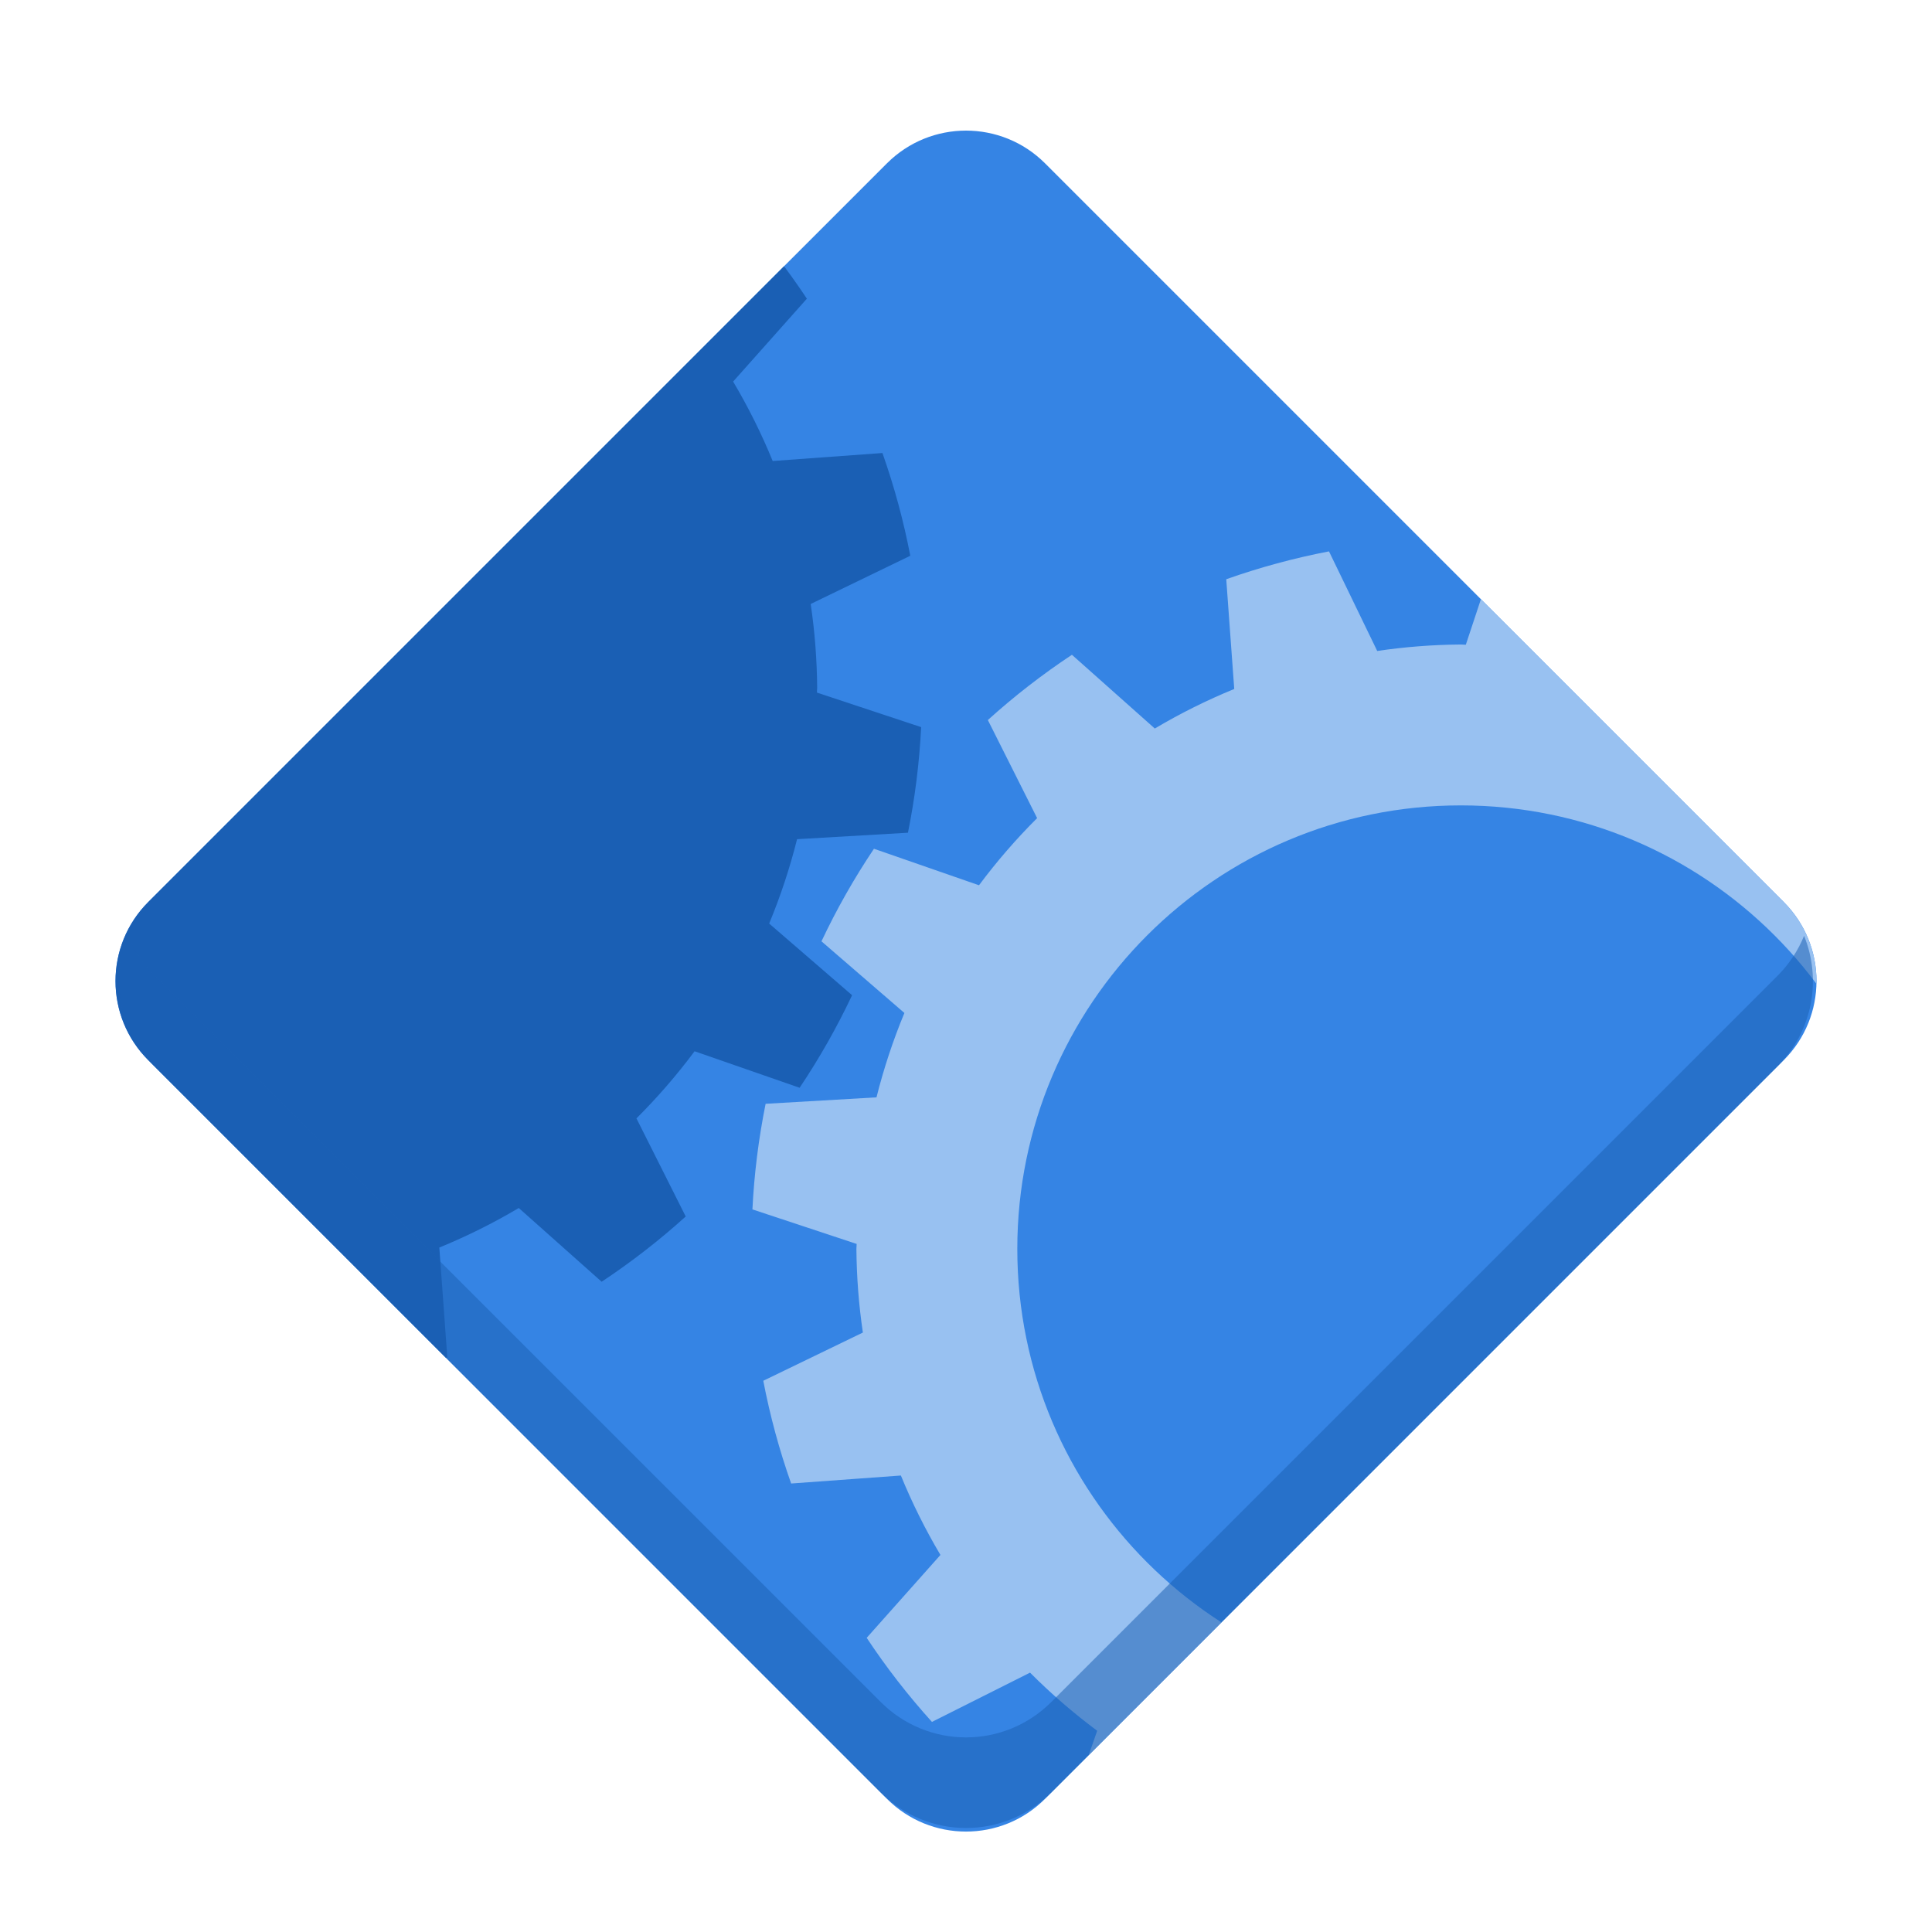
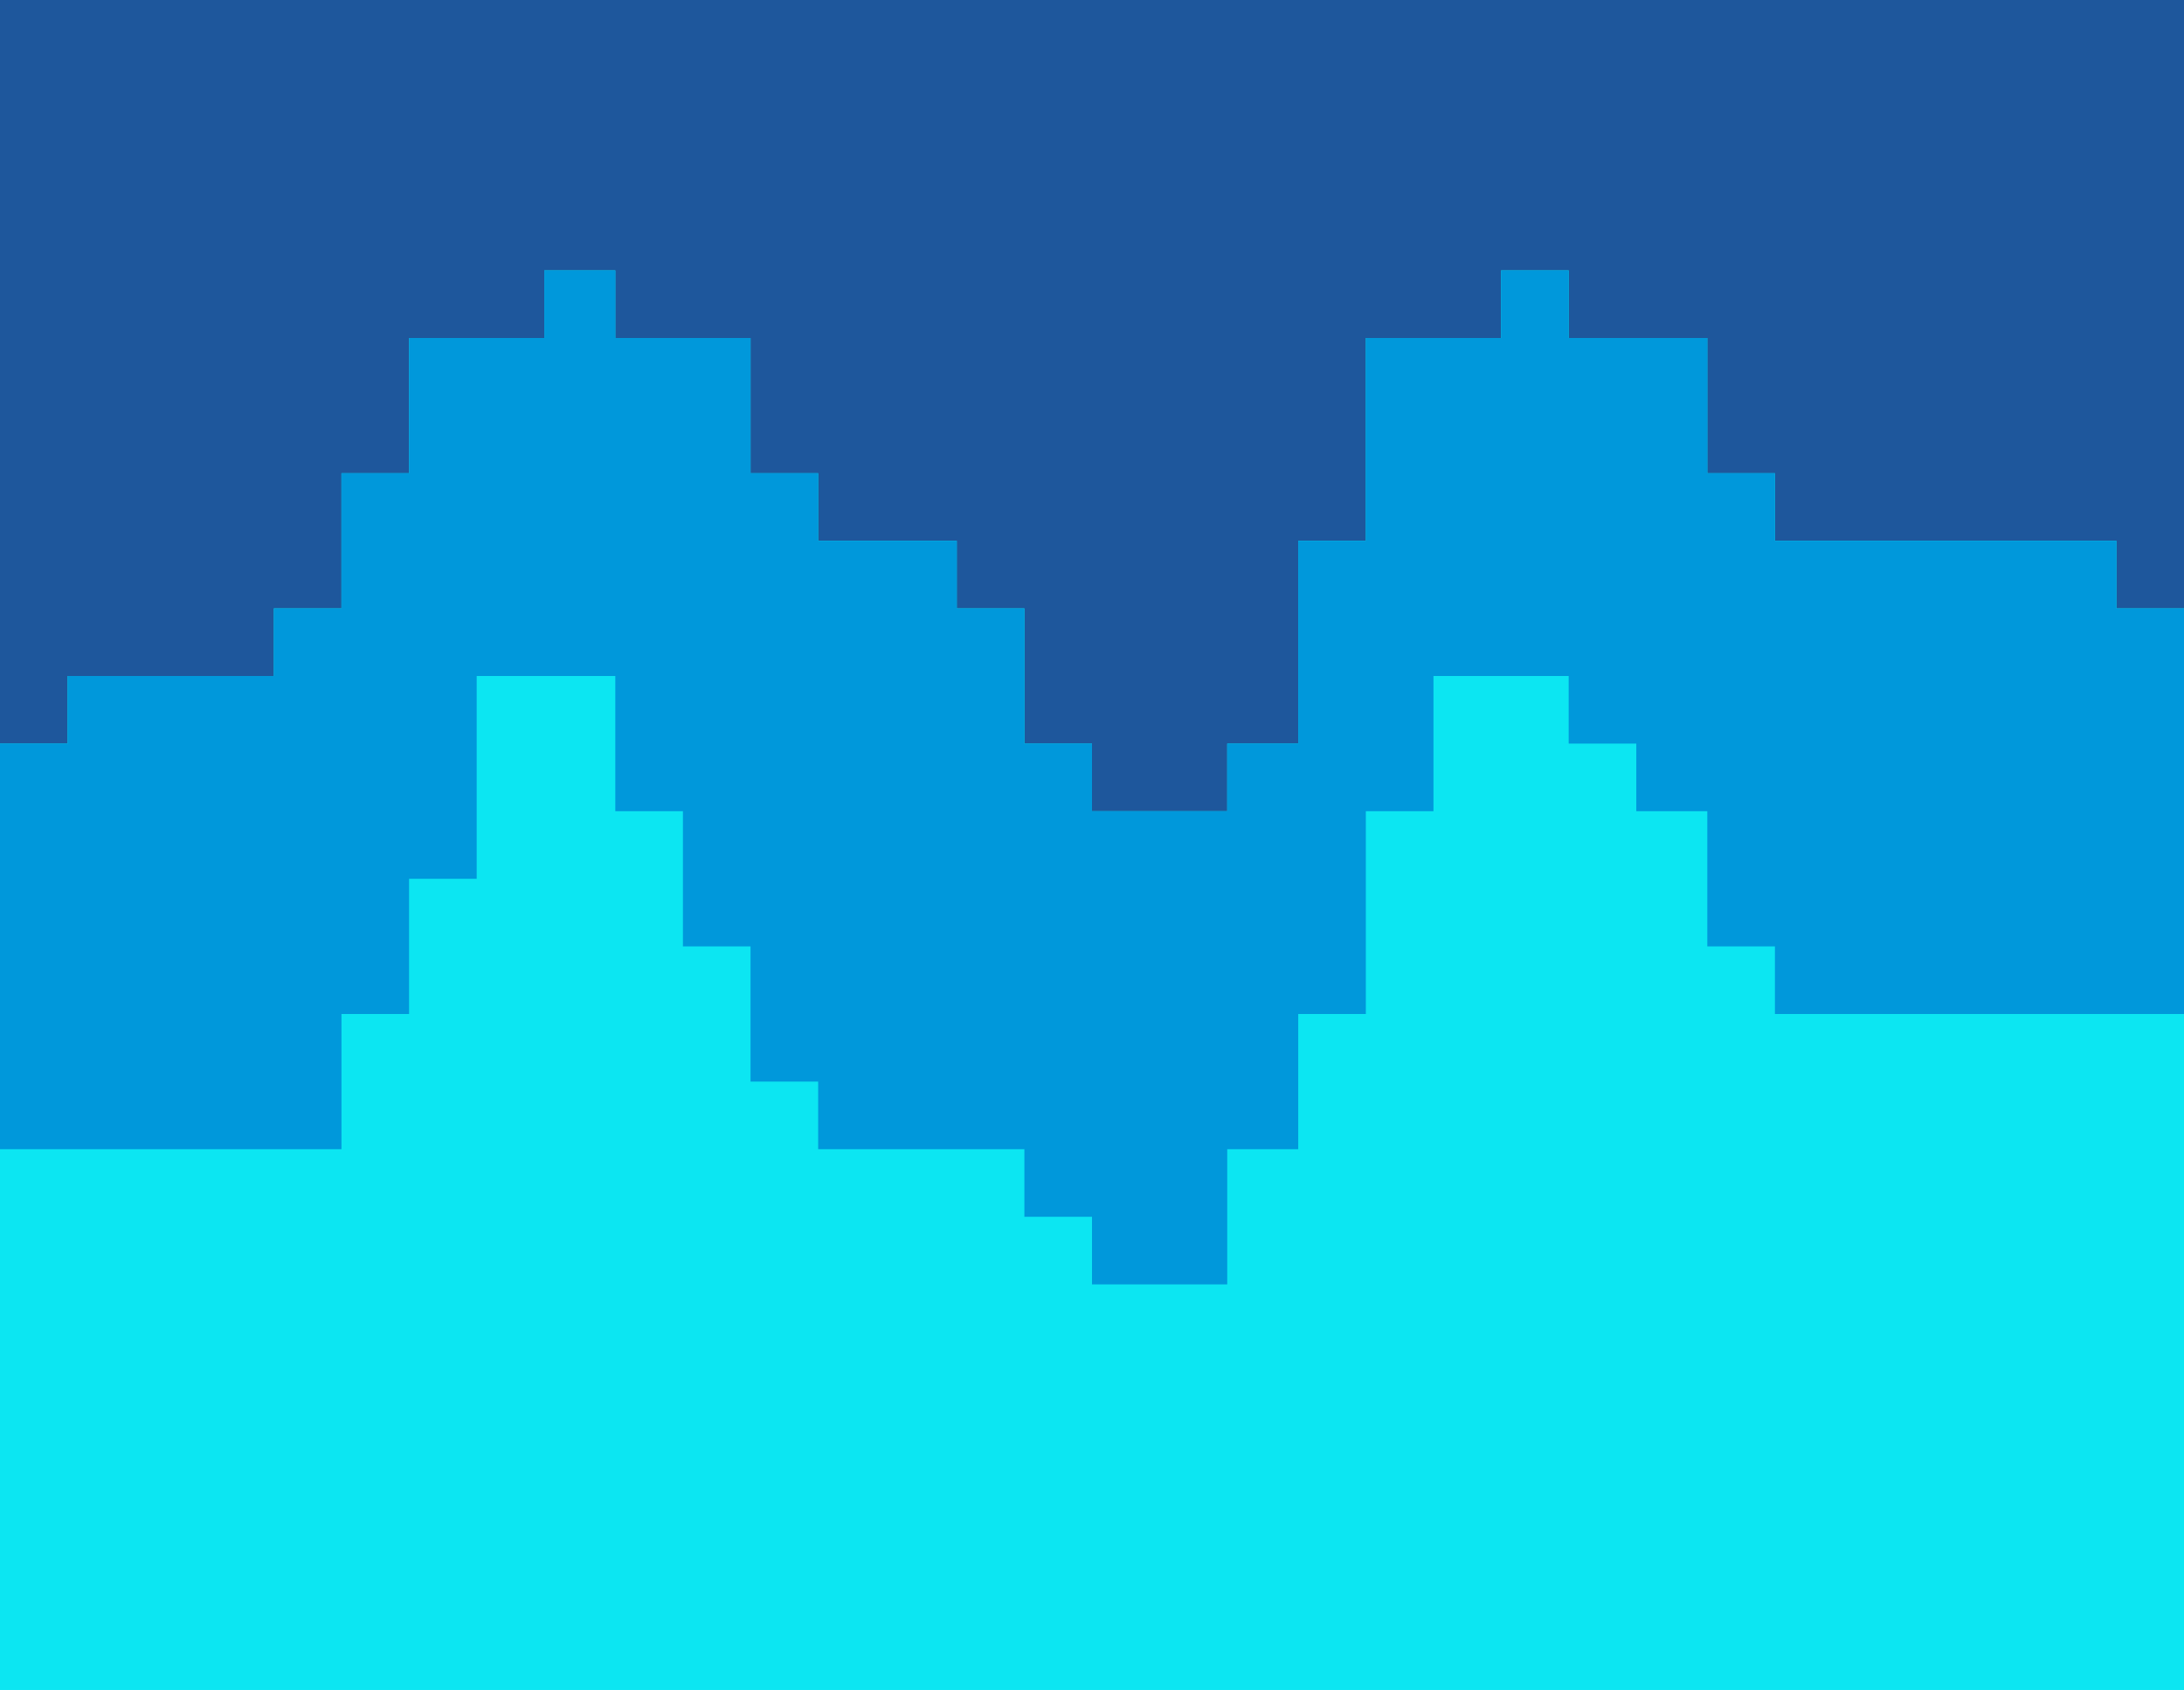
- <svg xmlns="http://www.w3.org/2000/svg" width="33.75mm" height="33.75mm" viewBox="0 0 33.75 33.75" version="1.1" id="svg974">
-   <defs id="defs968">
-     <clipPath clipPathUnits="userSpaceOnUse" id="clipPath18689">
-       <rect clip-path="none" transform="rotate(45)" ry="32" rx="32" y="123.999" x="486.037" height="362.943" width="362.943" id="rect18691" style="display:inline;opacity:1;vector-effect:none;fill:#4a86cf;fill-opacity:1;stroke:none;stroke-width:26.067;stroke-linecap:butt;stroke-linejoin:miter;stroke-miterlimit:4;stroke-dasharray:none;stroke-dashoffset:0;stroke-opacity:1;marker:none;marker-start:none;marker-mid:none;marker-end:none;paint-order:normal;enable-background:new" />
-     </clipPath>
-     <clipPath clipPathUnits="userSpaceOnUse" id="clipPath18689-3">
-       <rect clip-path="none" transform="rotate(45)" ry="32" rx="32" y="123.999" x="486.037" height="362.943" width="362.943" id="rect18691-6" style="display:inline;opacity:1;vector-effect:none;fill:#4a86cf;fill-opacity:1;stroke:none;stroke-width:26.067;stroke-linecap:butt;stroke-linejoin:miter;stroke-miterlimit:4;stroke-dasharray:none;stroke-dashoffset:0;stroke-opacity:1;marker:none;marker-start:none;marker-mid:none;marker-end:none;paint-order:normal;enable-background:new" />
-     </clipPath>
-   </defs>
-   <g id="layer1" transform="translate(-61.81982,-103.944)">
-     <g transform="matrix(0.2636723,0,0,0.2636723,61.81982,-529.397)" style="display:inline;stroke-width:0.25;enable-background:new" id="g1836">
-       <g transform="matrix(0.25,0,0,0.25,0,2295)" id="g18818" style="stroke-width:0.25">
-         <g style="stroke-width:0.27" transform="matrix(0.9260519,0,0,0.9260519,18.93073,50.87633)" id="g18590">
-           <g style="stroke-width:0.27" id="g18681" clip-path="url(#clipPath18689-3)">
-             <rect style="opacity:1;vector-effect:none;fill:#3584e4;fill-opacity:1;stroke:none;stroke-width:8.221;stroke-linecap:butt;stroke-linejoin:miter;stroke-miterlimit:4;stroke-dasharray:none;stroke-dashoffset:0;stroke-opacity:1;marker:none;marker-start:none;marker-mid:none;marker-end:none;paint-order:normal" id="rect18571" width="424" height="424" x="458.337" y="90.642" rx="10.092" ry="10.092" transform="matrix(0.6052817,0.6052817,-0.6052817,0.6052817,33.44063,99.07363)" clip-path="none" />
-             <circle style="opacity:1;vector-effect:none;fill:#f66151;fill-opacity:1;stroke:none;stroke-width:7.037;stroke-linecap:butt;stroke-linejoin:miter;stroke-miterlimit:4;stroke-dasharray:none;stroke-dashoffset:0;stroke-opacity:1;marker:none;marker-start:none;marker-mid:none;marker-end:none;paint-order:normal" id="path18706" cx="0" cy="0" r="0" transform="translate(0,-212)" />
-             <circle style="opacity:1;vector-effect:none;fill:#f66151;fill-opacity:1;stroke:none;stroke-width:7.037;stroke-linecap:butt;stroke-linejoin:miter;stroke-miterlimit:4;stroke-dasharray:none;stroke-dashoffset:0;stroke-opacity:1;marker:none;marker-start:none;marker-mid:none;marker-end:none;paint-order:normal" id="path18708" cx="0" cy="0" r="0" transform="translate(0,-212)" />
-             <path style="display:inline;opacity:1;vector-effect:none;fill:#98c1f1;fill-opacity:1;stroke:none;stroke-width:7.037;stroke-linecap:butt;stroke-linejoin:miter;stroke-miterlimit:4;stroke-dasharray:none;stroke-dashoffset:0;stroke-opacity:1;marker:none;marker-start:none;marker-mid:none;marker-end:none;paint-order:normal;enable-background:new" d="m 408.92,561.918 -9.886,29.829 a 172.971,172.971 0 0 0 -1.427,-0.071 172.971,172.971 0 0 0 -23.929,1.852 l -13.801,-28.501 a 203.293,203.293 0 0 0 -29.401,7.972 l 2.286,31.405 a 172.971,172.971 0 0 0 -22.732,11.319 l -23.718,-21.103 a 203.293,203.293 0 0 0 -24.059,18.674 l 14.099,28.073 a 172.971,172.971 0 0 0 -16.636,19.211 l -30.058,-10.448 a 203.293,203.293 0 0 0 -15.017,26.488 l 23.73,20.507 a 172.971,172.971 0 0 0 -7.985,24.143 l -31.73,1.849 a 203.293,203.293 0 0 0 -3.778,30.217 l 29.829,9.886 a 172.971,172.971 0 0 0 -0.071,1.427 172.971,172.971 0 0 0 1.852,23.929 l -28.501,13.801 a 203.293,203.293 0 0 0 7.972,29.401 l 31.405,-2.286 a 172.971,172.971 0 0 0 11.319,22.732 l -21.103,23.718 a 203.293,203.293 0 0 0 18.674,24.059 l 28.073,-14.099 a 172.971,172.971 0 0 0 19.211,16.636 l -10.448,30.058 a 203.293,203.293 0 0 0 26.488,15.017 l 20.507,-23.73 a 172.971,172.971 0 0 0 24.143,7.985 l 1.849,31.73 a 203.293,203.293 0 0 0 30.217,3.778 l 9.886,-29.829 a 172.971,172.971 0 0 0 1.427,0.071 172.971,172.971 0 0 0 23.929,-1.852 l 13.801,28.501 a 203.293,203.293 0 0 0 29.401,-7.972 l -2.286,-31.405 a 172.971,172.971 0 0 0 22.732,-11.319 l 23.718,21.103 A 203.293,203.293 0 0 0 532.96,916 l -14.099,-28.073 a 172.971,172.971 0 0 0 16.636,-19.211 l 30.058,10.448 a 203.293,203.293 0 0 0 15.017,-26.488 l -23.73,-20.507 a 172.971,172.971 0 0 0 7.985,-24.143 l 31.73,-1.849 a 203.293,203.293 0 0 0 3.778,-30.217 l -29.829,-9.886 a 172.971,172.971 0 0 0 0.071,-1.427 172.971,172.971 0 0 0 -1.852,-23.929 l 28.501,-13.801 a 203.293,203.293 0 0 0 -7.972,-29.401 l -31.405,2.286 a 172.971,172.971 0 0 0 -11.319,-22.732 l 21.103,-23.718 a 203.293,203.293 0 0 0 -18.674,-24.059 l -28.073,14.099 a 172.971,172.971 0 0 0 -19.211,-16.636 l 10.448,-30.058 A 203.293,203.293 0 0 0 485.636,581.681 l -20.507,23.73 a 172.971,172.971 0 0 0 -24.143,-7.985 l -1.849,-31.73 a 203.293,203.293 0 0 0 -30.217,-3.778 z M 397.607,637.722 A 126.926,126.926 0 0 1 524.532,764.647 126.926,126.926 0 0 1 397.607,891.572 126.926,126.926 0 0 1 270.682,764.647 126.926,126.926 0 0 1 397.607,637.722 Z" id="path18717-4" />
-             <path id="path18758" d="m 51.748,401.284 -9.886,29.829 c -0.476,-0.026 -0.951,-0.05 -1.427,-0.071 -8.01,0.062 -16.005,0.681 -23.929,1.852 L 2.706,404.392 c -9.986,1.918 -19.814,4.583 -29.401,7.972 l 2.286,31.405 c -7.844,3.211 -15.442,6.994 -22.732,11.319 l -23.718,-21.103 c -8.475,5.614 -16.518,11.857 -24.059,18.674 l 14.099,28.073 c -6.009,5.987 -11.569,12.408 -16.636,19.211 l -30.058,-10.448 c -5.661,8.442 -10.68,17.296 -15.017,26.488 l 23.73,20.507 c -3.25,7.841 -5.919,15.91 -7.985,24.143 l -31.73,1.849 c -2.013,9.964 -3.276,20.064 -3.778,30.217 l 29.829,9.886 c -0.026,0.476 -0.05,0.951 -0.071,1.427 0.062,8.01 0.681,16.005 1.852,23.929 l -28.501,13.801 c 1.918,9.986 4.583,19.814 7.972,29.401 l 31.405,-2.286 c 3.211,7.844 6.994,15.442 11.319,22.732 l -21.103,23.718 c 5.614,8.475 11.857,16.518 18.674,24.059 l 28.073,-14.099 c 5.987,6.009 12.408,11.569 19.211,16.636 l -10.448,30.058 c 8.442,5.661 17.296,10.68 26.488,15.017 l 20.507,-23.73 c 7.841,3.25 15.91,5.919 24.143,7.985 l 1.849,31.73 c 9.964,2.013 20.064,3.276 30.217,3.778 l 9.886,-29.829 c 0.476,0.026 0.951,0.05 1.427,0.071 8.01,-0.062 16.005,-0.681 23.929,-1.852 l 13.801,28.501 c 9.986,-1.918 19.814,-4.583 29.401,-7.972 l -2.286,-31.405 c 7.844,-3.211 15.442,-6.994 22.732,-11.319 l 23.718,21.103 c 8.475,-5.614 16.518,-11.857 24.059,-18.674 l -14.099,-28.073 c 6.009,-5.987 11.569,-12.408 16.636,-19.211 l 30.058,10.448 c 5.661,-8.442 10.68,-17.296 15.017,-26.488 l -23.73,-20.507 c 3.25,-7.841 5.919,-15.91 7.985,-24.143 l 31.73,-1.849 c 2.013,-9.964 3.276,-20.064 3.778,-30.217 l -29.829,-9.886 c 0.026,-0.476 0.05,-0.951 0.071,-1.427 -0.062,-8.01 -0.681,-16.005 -1.852,-23.929 l 28.501,-13.801 c -1.918,-9.986 -4.583,-19.814 -7.972,-29.401 l -31.405,2.286 c -3.211,-7.844 -6.994,-15.442 -11.319,-22.732 l 21.103,-23.718 c -5.614,-8.475 -11.857,-16.518 -18.674,-24.059 l -28.073,14.099 c -5.987,-6.009 -12.408,-11.569 -19.211,-16.636 l 10.448,-30.058 c -8.442,-5.661 -17.296,-10.68 -26.488,-15.017 l -20.507,23.73 c -7.841,-3.25 -15.91,-5.919 -24.143,-7.985 l -1.849,-31.73 c -9.964,-2.013 -20.064,-3.276 -30.217,-3.778 z" style="display:inline;opacity:1;vector-effect:none;fill:#1a5fb4;fill-opacity:1;stroke:none;stroke-width:7.037;stroke-linecap:butt;stroke-linejoin:miter;stroke-miterlimit:4;stroke-dasharray:none;stroke-dashoffset:0;stroke-opacity:1;marker:none;marker-start:none;marker-mid:none;marker-end:none;paint-order:normal;enable-background:new" />
-           </g>
-         </g>
-         <path style="display:inline;opacity:0.534;vector-effect:none;fill:#1a5fb4;fill-opacity:1;stroke:none;stroke-width:1.629;stroke-linecap:butt;stroke-linejoin:miter;stroke-miterlimit:4;stroke-dasharray:none;stroke-dashoffset:0;stroke-opacity:1;marker:none;marker-start:none;marker-mid:none;marker-end:none;paint-order:normal;enable-background:new" clip-path="none" d="m 8.477,2676 c -1.171,2.887 -0.583,6.308 1.766,8.656 l 48.102,48.102 c 3.134,3.134 8.179,3.134 11.312,0 l 48.102,-48.102 c 2.348,-2.348 2.937,-5.77 1.766,-8.656 -0.392,0.966 -0.98,1.871 -1.766,2.656 l -48.102,48.102 c -3.134,3.134 -8.179,3.134 -11.312,0 L 10.242,2678.656 C 9.457,2677.871 8.868,2676.965 8.477,2676 Z" transform="matrix(4,0,0,4,0,-10028)" id="rect18571-6" />
-       </g>
-       <rect y="2402" x="-1.5000001e-06" height="128" width="128" id="rect9125-7-2" style="display:inline;opacity:1;vector-effect:none;fill:none;fill-opacity:1;stroke:none;stroke-width:1.25;stroke-linecap:butt;stroke-linejoin:miter;stroke-miterlimit:4;stroke-dasharray:none;stroke-dashoffset:0;stroke-opacity:1;marker:none;marker-start:none;marker-mid:none;marker-end:none;paint-order:normal;enable-background:new" />
-     </g>
-   </g>
+ <svg xmlns="http://www.w3.org/2000/svg" version="1.1" width="646" height="500">
+   <path d="M0,0 L646,0 L646,500 L0,500 Z " fill="#0CE6F2" transform="translate(0,0)" />
+   <path d="M0,0 L646,0 L646,180 L626,180 L626,160 L525,160 L525,140 L505,140 L505,100 L464,100 L464,80 L444,80 L444,100 L404,100 L404,160 L384,160 L384,220 L363,220 L363,240 L323,240 L323,220 L303,220 L303,180 L283,180 L283,160 L242,160 L242,140 L222,140 L222,100 L182,100 L182,80 L161,80 L161,100 L121,100 L121,140 L101,140 L101,180 L81,180 L81,200 L20,200 L20,220 L0,220 Z " fill="#1E579C" transform="translate(0,0)" />
+   <path d="M0,0 L21,0 L21,20 L61,20 L61,60 L81,60 L81,80 L122,80 L122,100 L142,100 L142,140 L162,140 L162,160 L202,160 L202,140 L223,140 L223,80 L243,80 L243,20 L283,20 L283,0 L303,0 L303,20 L344,20 L344,60 L364,60 L364,80 L465,80 L465,100 L485,100 L485,220 L364,220 L364,200 L344,200 L344,160 L323,160 L323,140 L303,140 L303,120 L263,120 L263,160 L243,160 L243,220 L223,220 L223,260 L202,260 L202,300 L162,300 L162,280 L142,280 L142,260 L81,260 L81,240 L61,240 L61,200 L41,200 L41,160 L21,160 L21,120 L-20,120 L-20,180 L-40,180 L-40,220 L-60,220 L-60,260 L-161,260 L-161,140 L-141,140 L-141,120 L-80,120 L-80,100 L-60,100 L-60,60 L-40,60 L-40,20 L0,20 Z " fill="#0098DB" transform="translate(161,80)" />
</svg>
